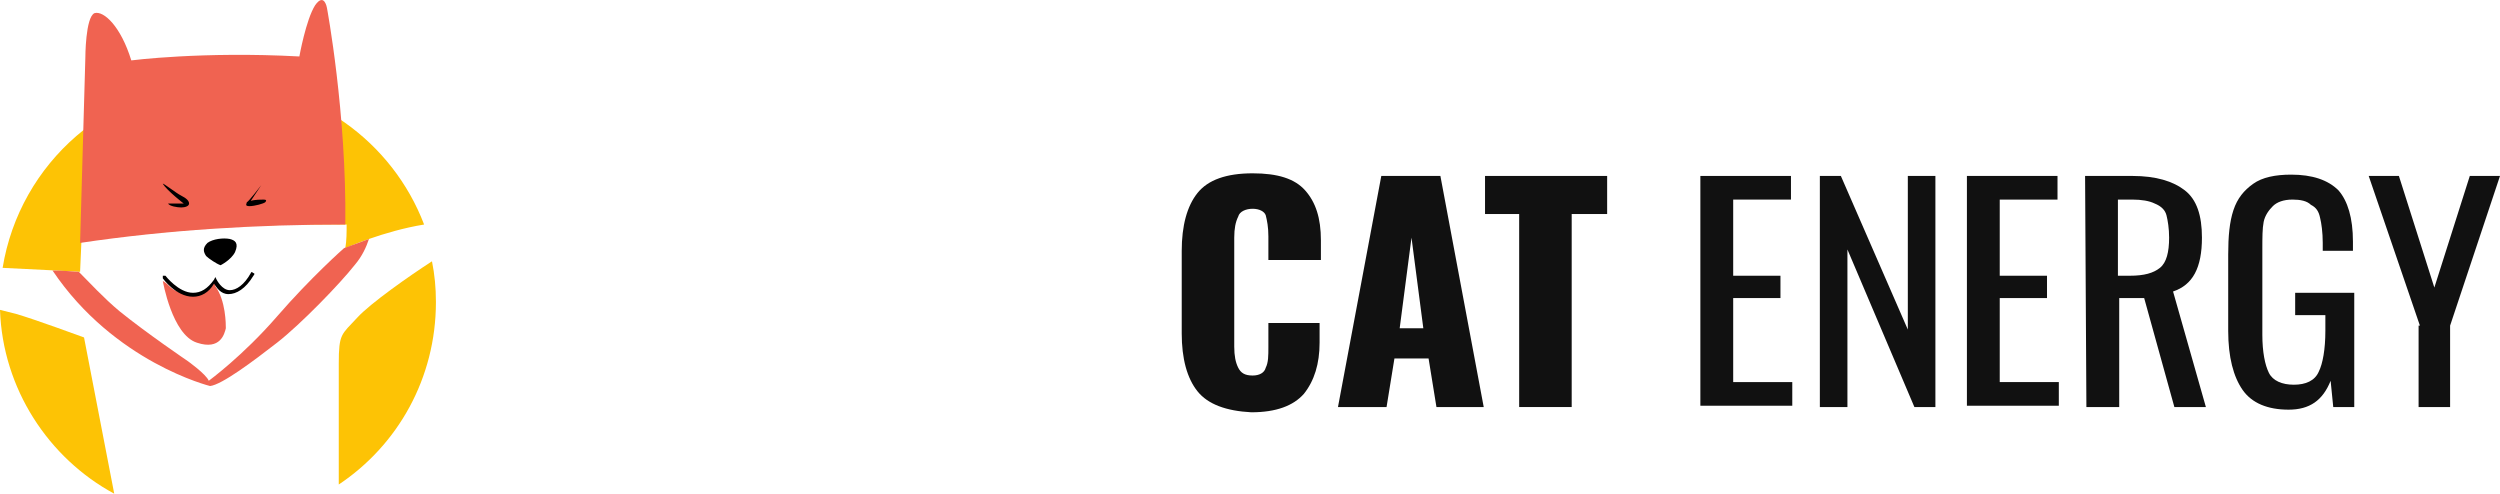
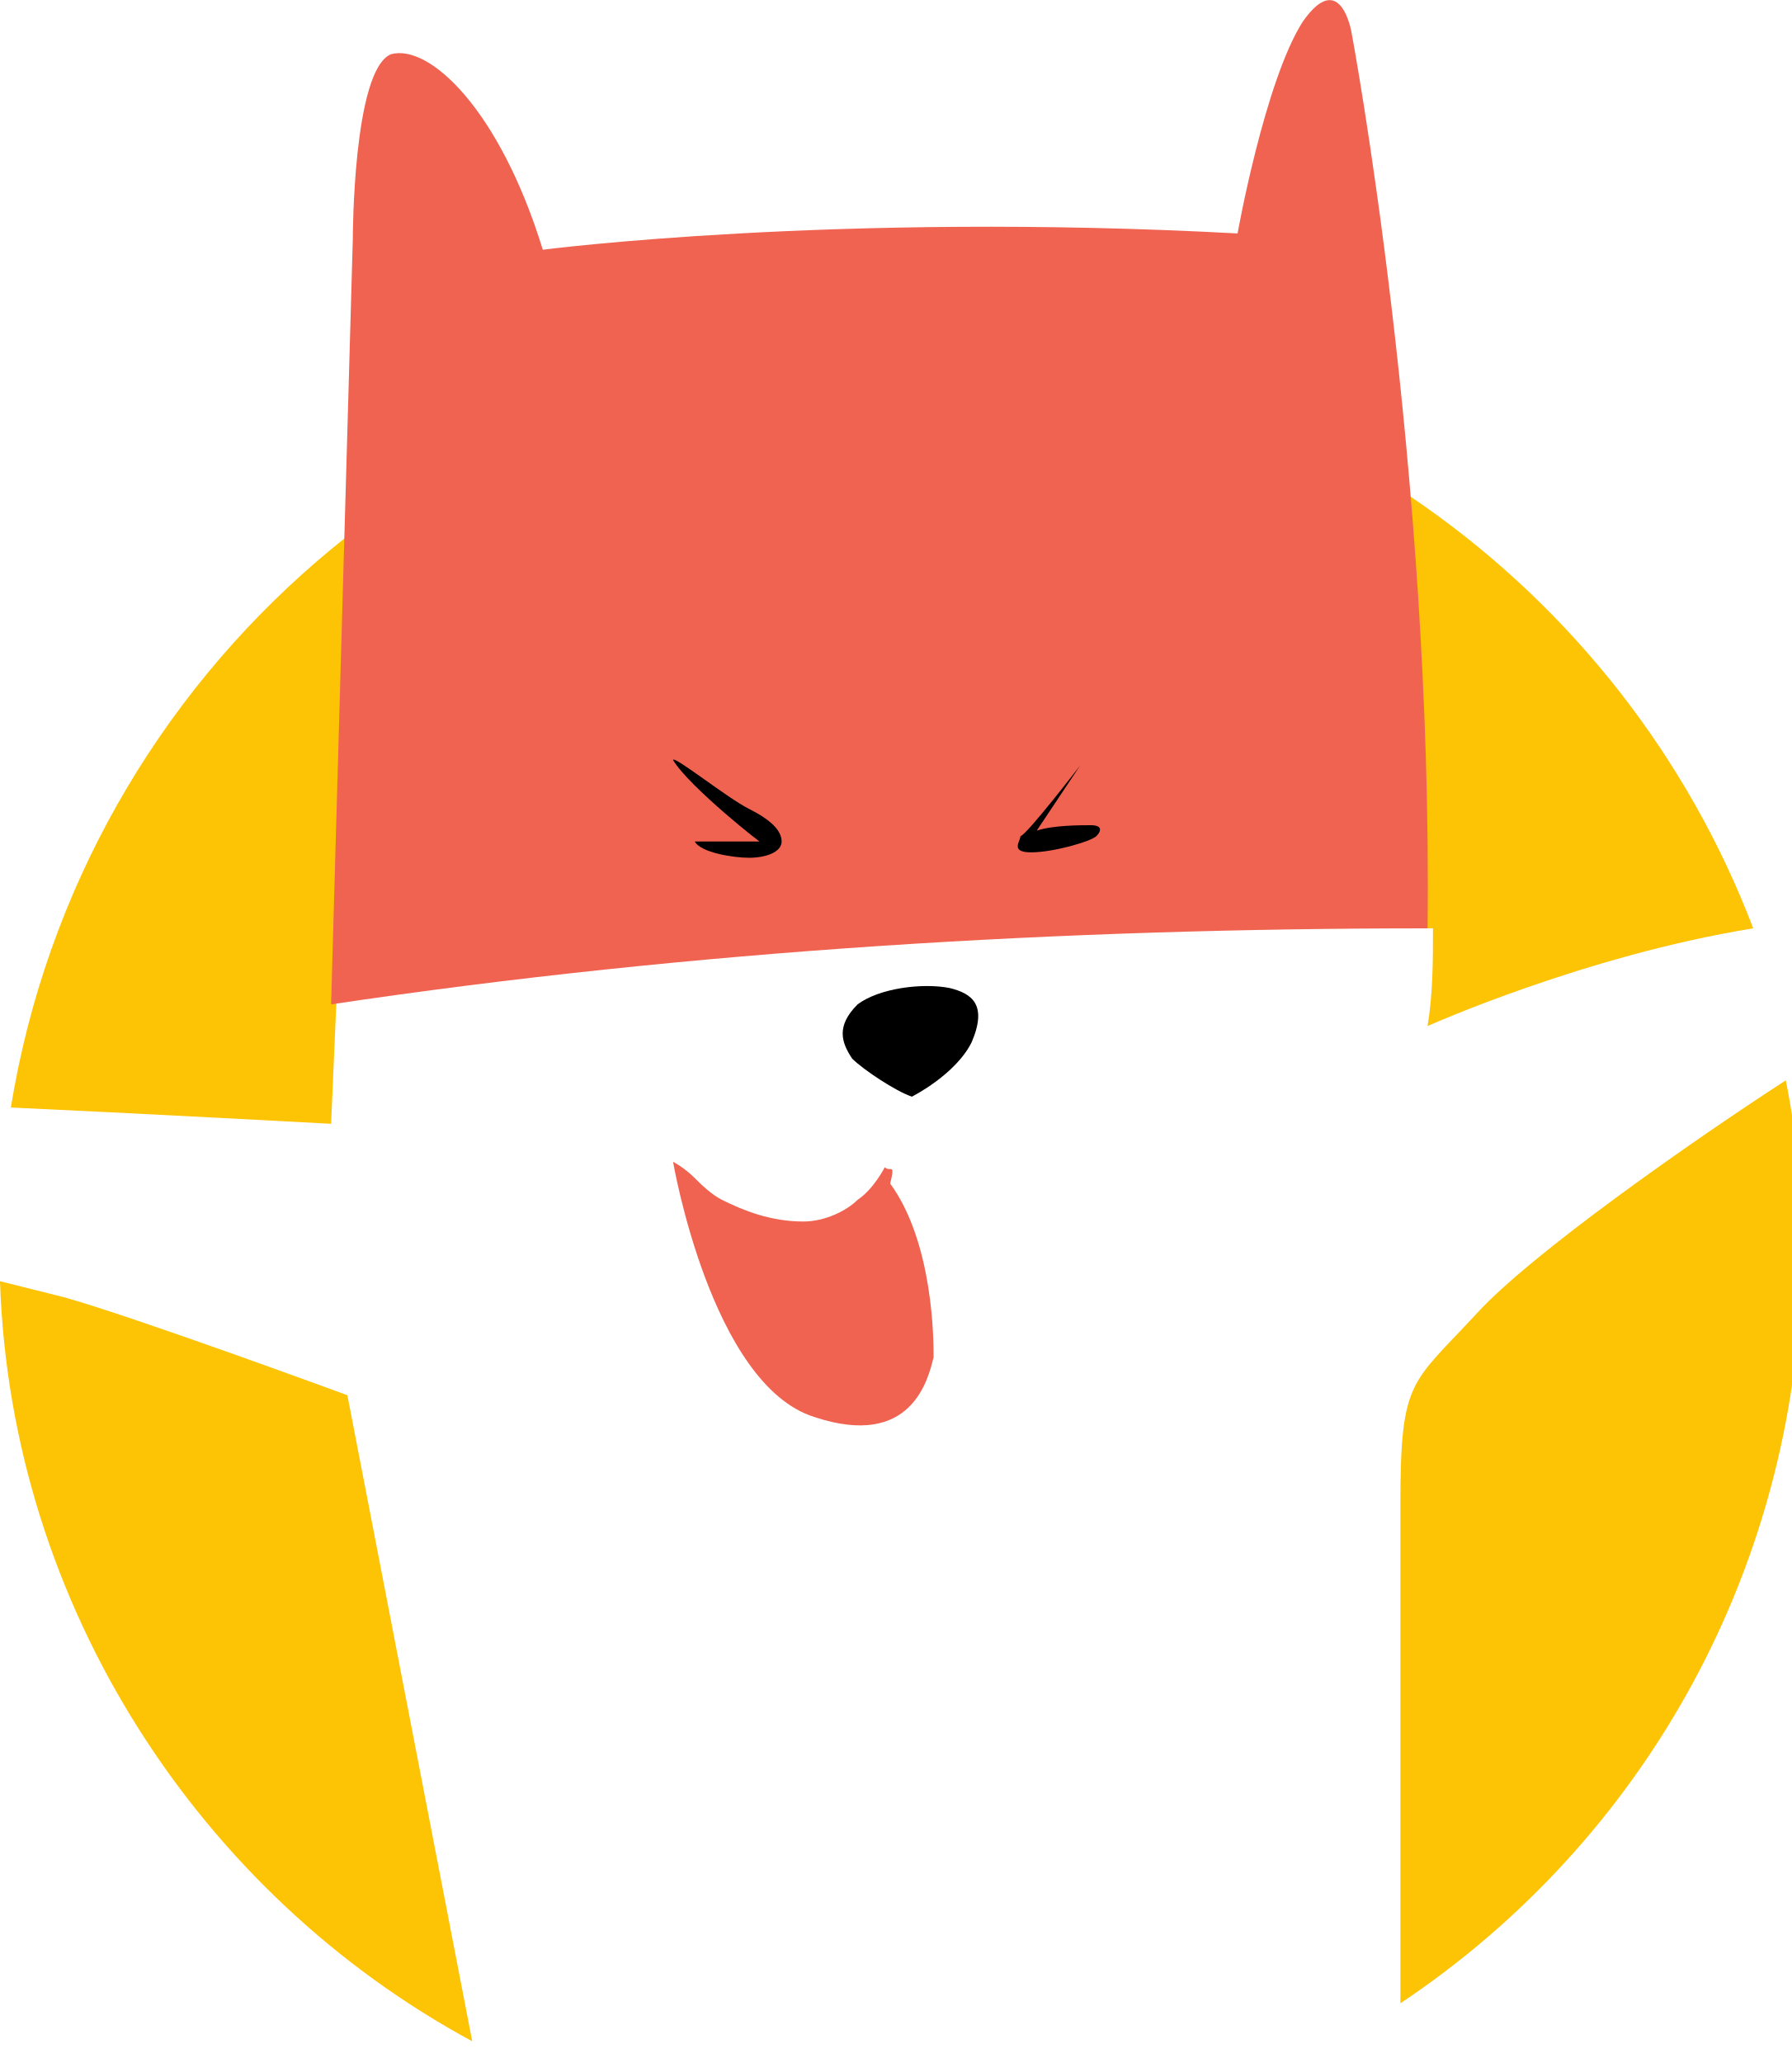
- <svg xmlns="http://www.w3.org/2000/svg" version="1.1" id="Layer_1" x="0px" y="0px" viewBox="0 0 190.4 37.6" style="enable-background:new 0 0 190.4 37.6;" xml:space="preserve">
+ <svg xmlns="http://www.w3.org/2000/svg" version="1.1" id="Layer_1" x="0px" y="0px" viewBox="0 0 33 38" style="enable-background:new 0 0 33 38;" xml:space="preserve">
  <style type="text/css">
  .st0{fill:#FDC305;}
  .st1{fill:#F06351;}
-   .st2{fill:#111111;}
</style>
  <g>
    <path class="st0" d="M6.1,20.7l0.1-2.3c6.7-0.9,13.4-1.4,20.2-1.3c0,0.6,0,1.2-0.1,1.8c0,0,2.9-1.3,6-1.8c-2.4-6.3-8.5-10.8-15.6-10.8c-8.3,0-15.2,6.1-16.5,14.1C2.4,20.5,6.1,20.7,6.1,20.7z" />
    <path class="st0" d="M27.2,24.2c-1.2,1.3-1.4,1.2-1.4,3.5c0,0.9,0,4.9,0,9.2c4.5-3,7.4-8.1,7.4-13.9c0-1.1-0.1-2.1-0.3-3.1C31.2,21,28.2,23.1,27.2,24.2z" />
    <path class="st0" d="M6.4,25.7c0,0-3.8-1.4-5.2-1.8c-0.4-0.1-0.8-0.2-1.2-0.3c0.2,6,3.7,11.3,8.7,14L6.4,25.7z" />
  </g>
  <path class="st1" d="M26.3,17.1c0.1-8.5-1.4-16.5-1.4-16.5S24.7-0.6,24,0.4c-0.7,1.1-1.2,3.9-1.2,3.9C15.4,3.9,10,4.6,10,4.6C9.2,2,7.9,0.8,7.2,1C6.5,1.3,6.5,4.4,6.5,4.4L6.1,18.5C12.8,17.5,19.6,17.1,26.3,17.1z" />
  <path d="M12.4,14c0-0.1,1,0.7,1.4,0.9s0.6,0.4,0.6,0.6c0,0.2-0.3,0.3-0.6,0.3s-0.9-0.1-1-0.3c0,0,0.6,0,0.9,0H14C14.1,15.6,12.7,14.5,12.4,14z" />
  <path d="M19.9,14.1c0,0-1,1.3-1.1,1.3c0,0.1-0.2,0.3,0.2,0.3s1.1-0.2,1.2-0.3s0.1-0.2-0.1-0.2s-0.7,0-1,0.1L19.9,14.1C19.9,14.1,20,14,19.9,14.1z" />
  <path d="M16.8,20.2c0,0,0.8-0.4,1.1-1c0.3-0.7,0-0.9-0.4-1c-0.5-0.1-1.3,0-1.7,0.3c-0.4,0.4-0.3,0.7-0.1,1C15.9,19.7,16.5,20.1,16.8,20.2z" />
  <path class="st1" d="M16.3,21.5c0,0-0.2,0.4-0.5,0.6c-0.2,0.2-0.6,0.4-1,0.4c-0.6,0-1.1-0.2-1.5-0.4c-0.2-0.1-0.4-0.3-0.5-0.4c-0.2-0.2-0.4-0.3-0.4-0.3s0.7,4.1,2.6,4.7c1.8,0.6,2.1-0.7,2.2-1.1c0-0.3,0-2.1-0.8-3.2C16.5,21.4,16.4,21.6,16.3,21.5z" />
-   <g>
-     <path d="M14.7,22.6L14.7,22.6c-1.3,0-2.3-1.4-2.3-1.4c0-0.1,0-0.2,0-0.2c0.1,0,0.2,0,0.2,0s1,1.3,2.1,1.3l0,0c0.6,0,1.1-0.3,1.6-1l0.1-0.2l0.1,0.2c0,0,0.4,0.8,1,0.8c0.5,0,1.1-0.4,1.6-1.3c0-0.1,0.1-0.1,0.2,0c0.1,0,0.1,0.1,0,0.2c-0.6,1-1.3,1.4-1.9,1.4s-0.9-0.5-1.1-0.8C15.9,22.3,15.3,22.6,14.7,22.6z" />
-   </g>
-   <path class="st1" d="M26.2,18.9c0,0-2.5,2.2-5.1,5.2S15.9,29,15.9,29c-0.2-0.5-1.6-1.5-1.6-1.5s-3.1-2.1-5.2-3.8c-1.2-1-2.3-2.2-3.1-3c-0.3,0-1.1-0.1-2-0.1c4.7,7,12,8.8,12,8.8c0.9-0.1,3.3-1.9,5.1-3.3c1.8-1.4,4.8-4.5,5.9-5.9c0.6-0.7,0.9-1.4,1.1-2C27,18.6,26.2,18.9,26.2,18.9z" />
-   <g transform="matrix(1, 0, 0, 1, 90, 10.2)">
-     <path class="st2" d="M1.2,19.6c-0.8-1-1.2-2.5-1.2-4.4V8.9C0,7,0.4,5.5,1.2,4.5S3.4,3,5.4,3c1.9,0,3.2,0.4,4,1.3c0.8,0.9,1.2,2.1,1.2,3.8v1.5h-4V7.8c0-0.7-0.1-1.2-0.2-1.6c-0.1-0.3-0.5-0.5-1-0.5s-1,0.2-1.1,0.6C4.1,6.7,4,7.2,4,7.9v8.3c0,0.7,0.1,1.2,0.3,1.6c0.2,0.4,0.5,0.6,1.1,0.6c0.5,0,0.9-0.2,1-0.6c0.2-0.4,0.2-0.9,0.2-1.6v-1.8h3.9v1.5c0,1.6-0.4,2.9-1.2,3.9c-0.8,0.9-2.1,1.4-4,1.4C3.4,21.1,2,20.6,1.2,19.6z" />
-     <path class="st2" d="M15.2,3.2h4.5L23,20.8h-3.6l-0.6-3.7h-2.6l-0.6,3.7h-3.7L15.2,3.2z M18.4,14.8l-0.9-6.9l-0.9,6.9H18.4z" />
-     <path class="st2" d="M25.8,6.1h-2.7V3.2h9.3v2.9h-2.7v14.7h-4V6.1H25.8z" />
-     <path class="st2" d="M39.5,3.2h6.9V5H42v5.8h3.6v1.7H42v6.4h4.5v1.8h-7V3.2z" />
-     <path class="st2" d="M48.5,3.2h1.7l5.1,11.7V3.2h2.1v17.6h-1.6l-5.1-12v12h-2.1V3.2H48.5z" />
-     <path class="st2" d="M59.8,3.2h6.9V5h-4.4v5.8h3.6v1.7h-3.6v6.4h4.5v1.8h-7C59.8,20.7,59.8,3.2,59.8,3.2z" />
-     <path class="st2" d="M68.8,3.2h3.6c1.8,0,3.1,0.4,4,1.1s1.3,1.9,1.3,3.6c0,2.3-0.7,3.6-2.2,4.1l2.5,8.8h-2.4l-2.3-8.3h-1.9v8.3h-2.5L68.8,3.2L68.8,3.2z M72.2,10.8c1.1,0,1.8-0.2,2.3-0.6C75,9.8,75.2,9,75.2,7.9c0-0.7-0.1-1.3-0.2-1.7s-0.4-0.7-0.9-0.9c-0.4-0.2-1-0.3-1.7-0.3h-1.1v5.8C71.3,10.8,72.2,10.8,72.2,10.8z" />
-     <path class="st2" d="M80.8,19.5c-0.7-1-1.1-2.5-1.1-4.5V9.2c0-1.4,0.1-2.5,0.4-3.4s0.8-1.5,1.5-2s1.7-0.7,2.9-0.7c1.6,0,2.8,0.4,3.6,1.2c0.7,0.8,1.1,2.1,1.1,3.9v0.7h-2.3V8.3c0-0.8-0.1-1.5-0.2-1.9c-0.1-0.5-0.3-0.8-0.7-1C85.7,5.1,85.2,5,84.6,5c-0.7,0-1.2,0.2-1.5,0.5s-0.6,0.7-0.7,1.2s-0.1,1.2-0.1,2.1v6.5c0,1.3,0.2,2.3,0.5,2.9s1,0.9,1.9,0.9s1.6-0.3,1.9-1c0.3-0.6,0.5-1.7,0.5-3.1v-1.2h-2.3v-1.7h4.5v8.7h-1.6l-0.2-2c-0.6,1.5-1.6,2.2-3.2,2.2C82.7,21,81.5,20.5,80.8,19.5z" />
-     <path class="st2" d="M94.3,14.6L90.4,3.2h2.3l2.7,8.5l2.7-8.5h2.3l-3.8,11.4v6.2h-2.4v-6.2H94.3z" />
-   </g>
</svg>
